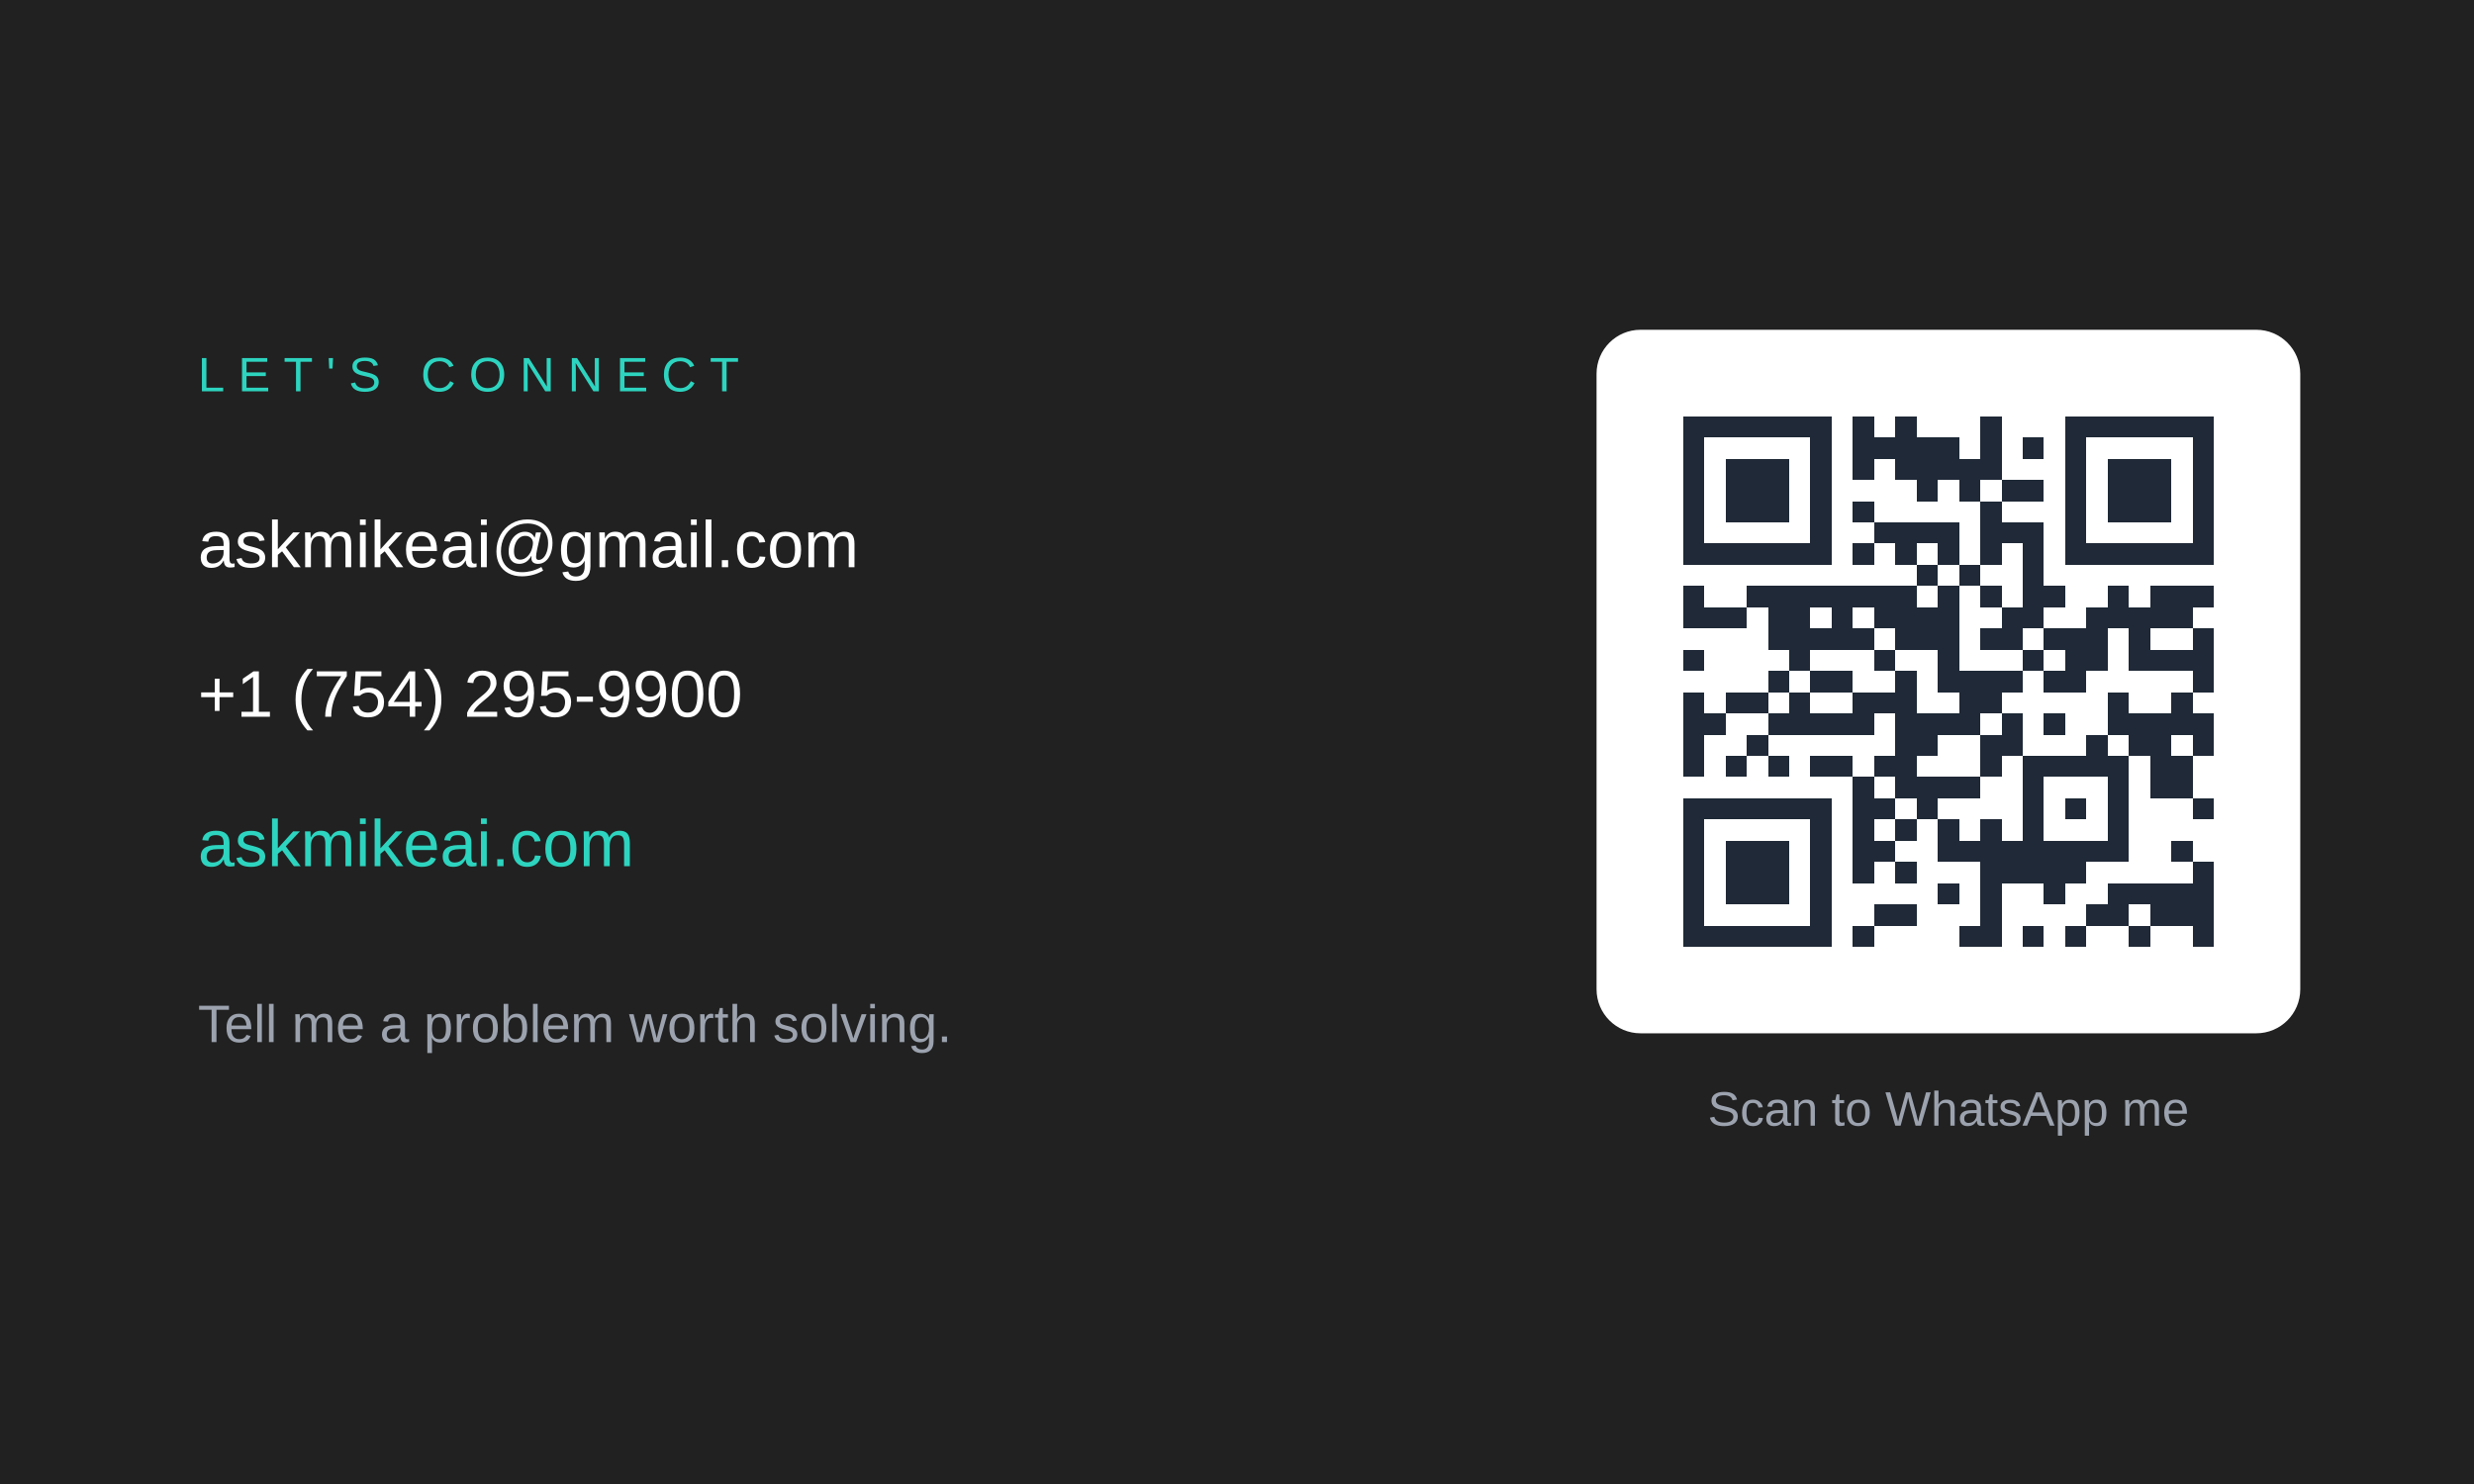
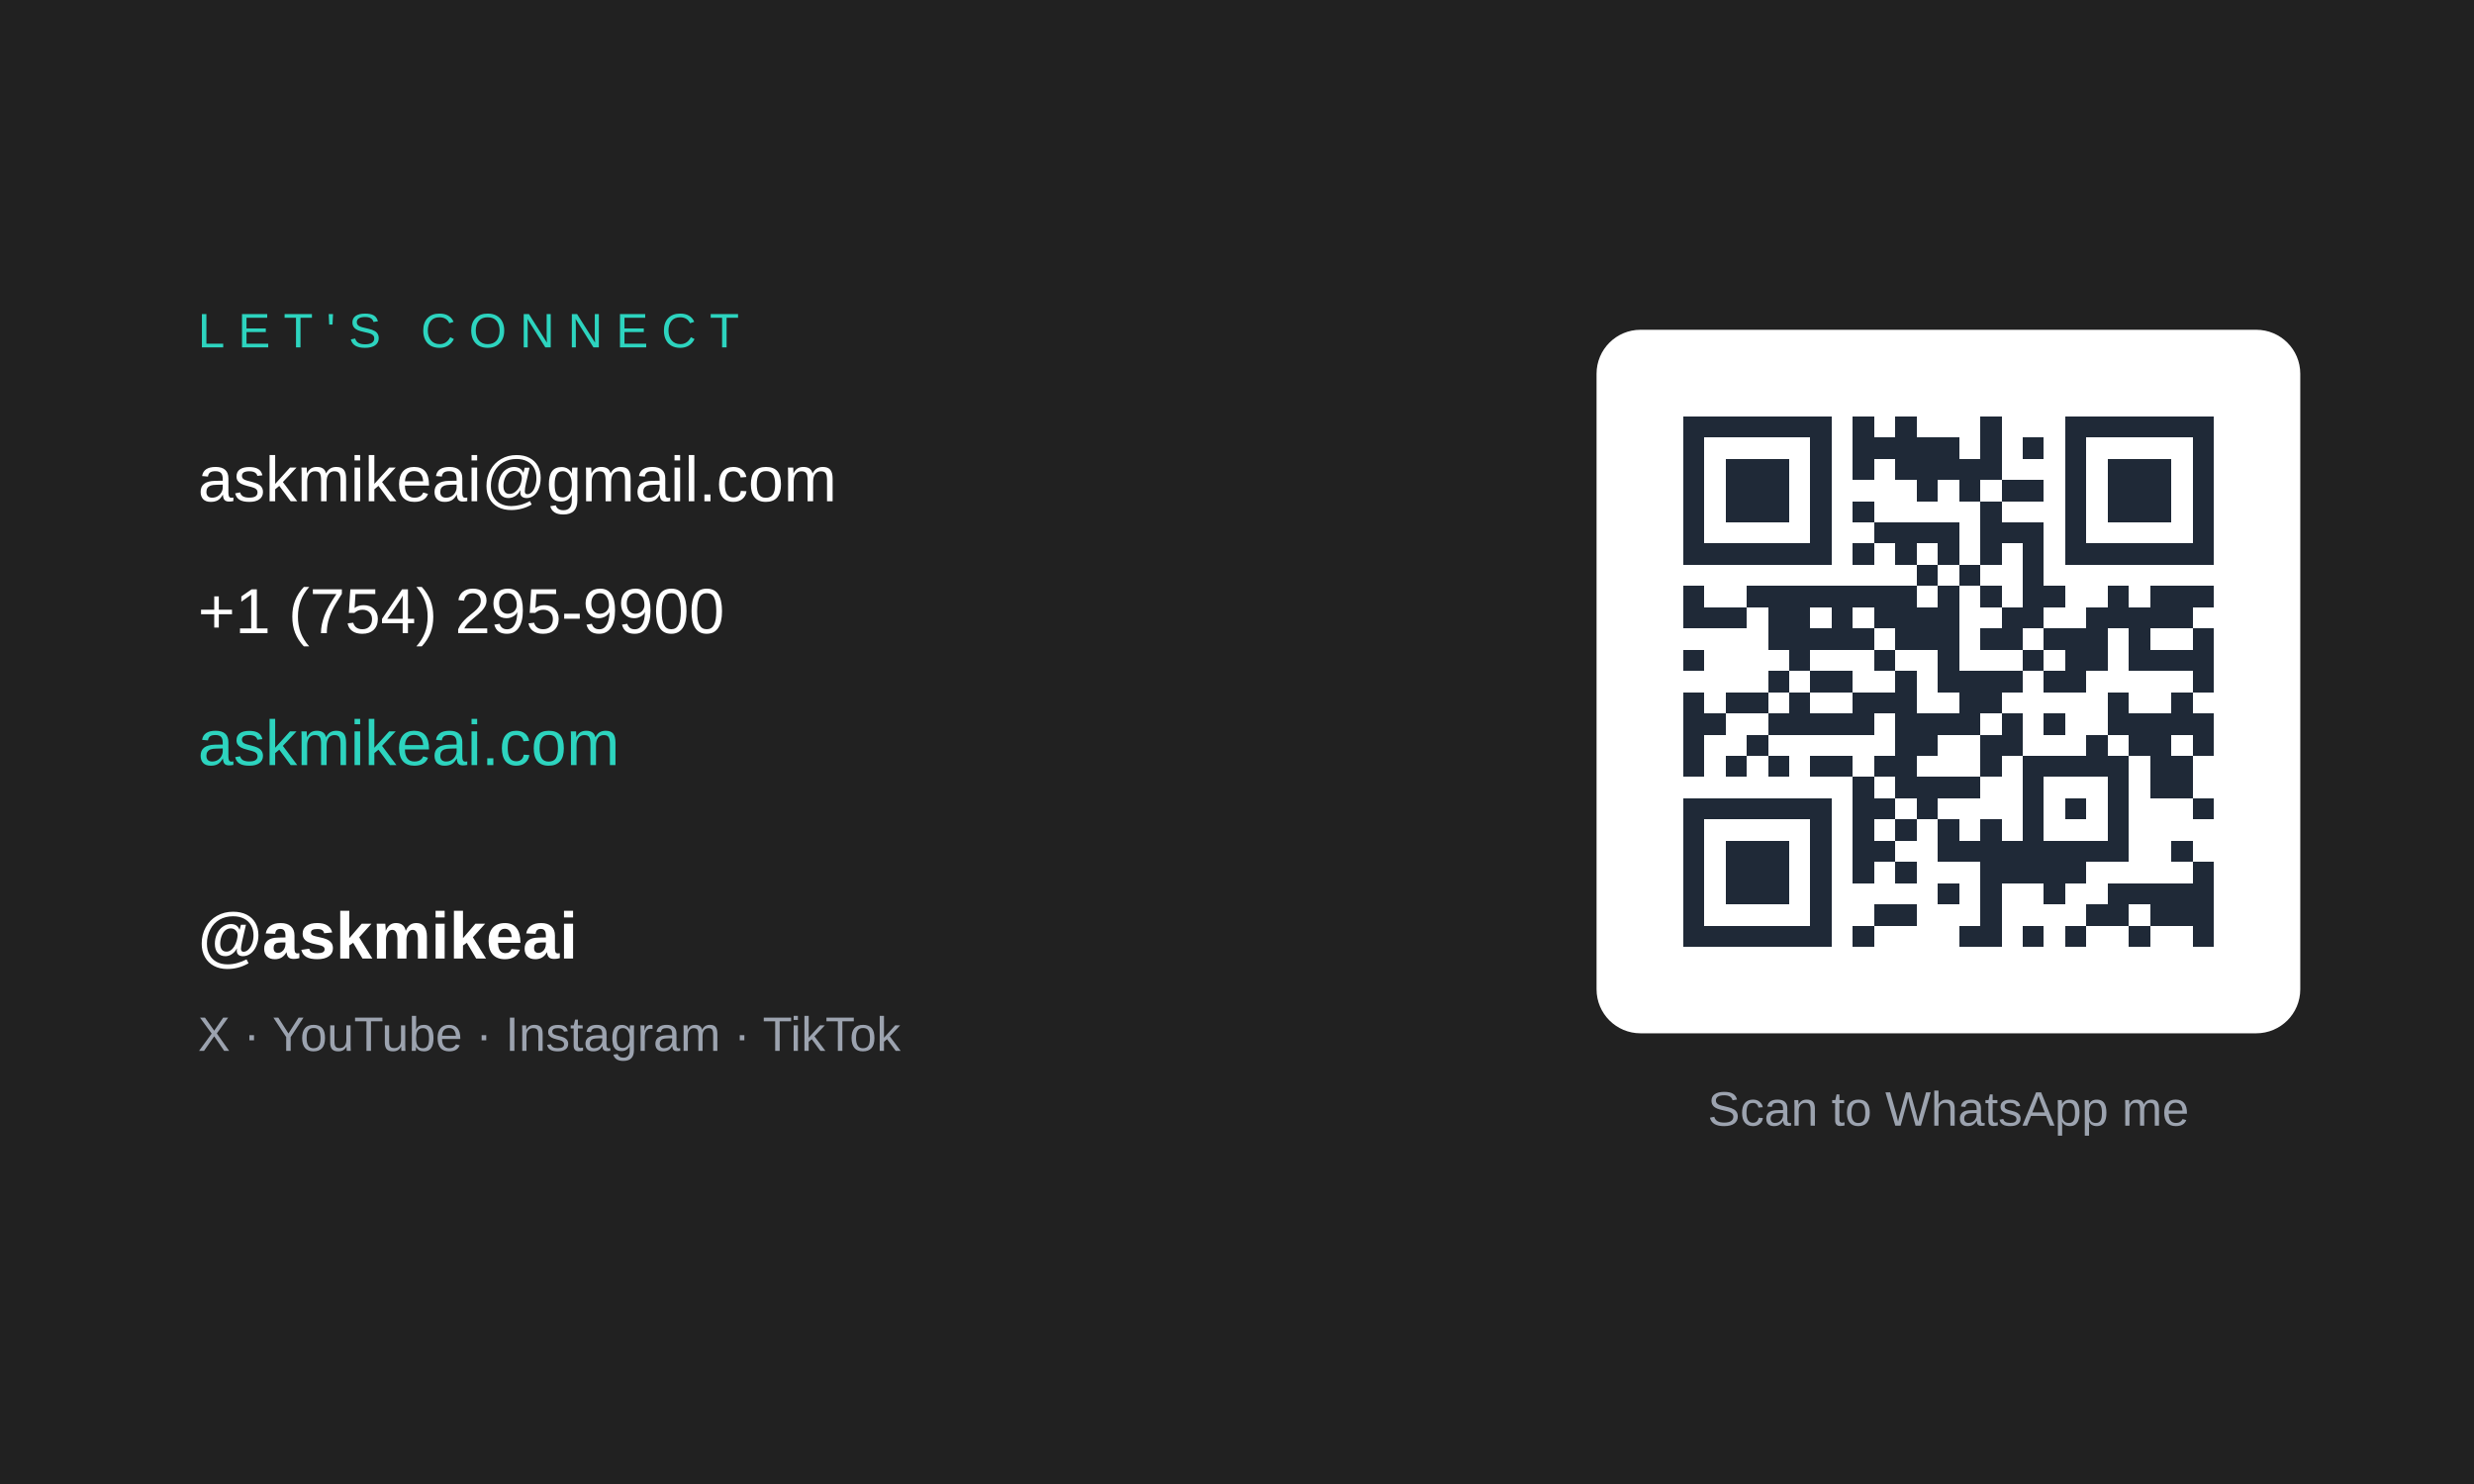
<svg xmlns="http://www.w3.org/2000/svg" width="1125" height="675" viewBox="0 0 1125 675">
  <rect width="1125" height="675" fill="#212121" />
-   <text x="90" y="178" font-family="Arial, Helvetica, sans-serif" font-size="22" letter-spacing="6" fill="#2dd4bf">LET'S CONNECT</text>
-   <text x="90" y="258" font-family="Arial, Helvetica, sans-serif" font-size="30" fill="#ffffff">askmikeai@gmail.com</text>
-   <text x="90" y="326" font-family="Arial, Helvetica, sans-serif" font-size="30" fill="#ffffff">+1 (754) 295-9900</text>
-   <text x="90" y="394" font-family="Arial, Helvetica, sans-serif" font-size="30" fill="#2dd4bf">askmikeai.com</text>
-   <text x="90" y="474" font-family="Arial, Helvetica, sans-serif" font-size="24" fill="#9ca3af">Tell me a problem worth solving.</text>
+   <text x="90" y="158" font-family="Arial, Helvetica, sans-serif" font-size="22" letter-spacing="6" fill="#2dd4bf">LET'S CONNECT</text>
+   <text x="90" y="228" font-family="Arial, Helvetica, sans-serif" font-size="29" fill="#ffffff">askmikeai@gmail.com</text>
+   <text x="90" y="288" font-family="Arial, Helvetica, sans-serif" font-size="29" fill="#ffffff">+1 (754) 295-9900</text>
+   <text x="90" y="348" font-family="Arial, Helvetica, sans-serif" font-size="29" fill="#2dd4bf">askmikeai.com</text>
+   <text x="90" y="436" font-family="Arial, Helvetica, sans-serif" font-size="30" font-weight="700" fill="#ffffff">@askmikeai</text>
+   <text x="90" y="478" font-family="Arial, Helvetica, sans-serif" font-size="22" fill="#9ca3af">X · YouTube · Instagram · TikTok</text>
  <rect x="726" y="150" width="320" height="320" rx="20" fill="#ffffff" />
  <svg x="746" y="170" width="280" height="280" viewBox="0 0 29 29" shape-rendering="crispEdges">
    <path fill="#ffffff" d="M0 0h29v29H0z" />
    <path stroke="#1f2937" d="M2 2.5h7m1 0h1m1 0h1m3 0h1m3 0h7M2 3.5h1m5 0h1m1 0h5m1 0h1m1 0h1m1 0h1m5 0h1M2 4.5h1m1 0h3m1 0h1m1 0h1m1 0h5m3 0h1m1 0h3m1 0h1M2 5.5h1m1 0h3m1 0h1m4 0h1m1 0h1m1 0h2m1 0h1m1 0h3m1 0h1M2 6.5h1m1 0h3m1 0h1m1 0h1m5 0h1m3 0h1m1 0h3m1 0h1M2 7.5h1m5 0h1m2 0h4m1 0h3m1 0h1m5 0h1M2 8.5h7m1 0h1m1 0h1m1 0h1m1 0h1m1 0h1m1 0h7M13 9.5h1m1 0h1m2 0h1M2 10.5h1m2 0h8m1 0h1m1 0h1m1 0h2m2 0h1m1 0h3M2 11.5h3m1 0h2m1 0h1m1 0h4m2 0h2m2 0h5M6 12.5h5m1 0h3m1 0h2m1 0h3m1 0h1m2 0h1M2 13.5h1m4 0h1m3 0h1m2 0h1m3 0h1m1 0h2m1 0h4M6 14.5h1m1 0h2m2 0h1m1 0h4m1 0h2m5 0h1M2 15.5h1m1 0h2m1 0h1m2 0h3m2 0h2m5 0h1m2 0h1M2 16.5h2m2 0h5m1 0h4m1 0h1m1 0h1m2 0h5M2 17.5h1m2 0h1m6 0h2m2 0h2m3 0h1m1 0h2m1 0h1M2 18.5h1m1 0h1m1 0h1m1 0h2m1 0h2m3 0h1m1 0h5m1 0h2M10 19.5h1m1 0h4m2 0h1m3 0h1m1 0h2M2 20.5h7m1 0h2m1 0h1m4 0h1m1 0h1m1 0h1m3 0h1M2 21.5h1m5 0h1m1 0h1m1 0h1m1 0h1m1 0h1m1 0h1m3 0h1M2 22.5h1m1 0h3m1 0h1m1 0h2m2 0h9m2 0h1M2 23.5h1m1 0h3m1 0h1m1 0h1m1 0h1m3 0h5m5 0h1M2 24.5h1m1 0h3m1 0h1m5 0h1m1 0h1m2 0h1m2 0h5M2 25.5h1m5 0h1m2 0h2m3 0h1m4 0h2m1 0h3M2 26.5h7m1 0h1m4 0h2m1 0h1m1 0h1m2 0h1m2 0h1" />
  </svg>
  <text x="886" y="512" font-family="Arial, Helvetica, sans-serif" font-size="22" fill="#9ca3af" text-anchor="middle">Scan to WhatsApp me</text>
</svg>
